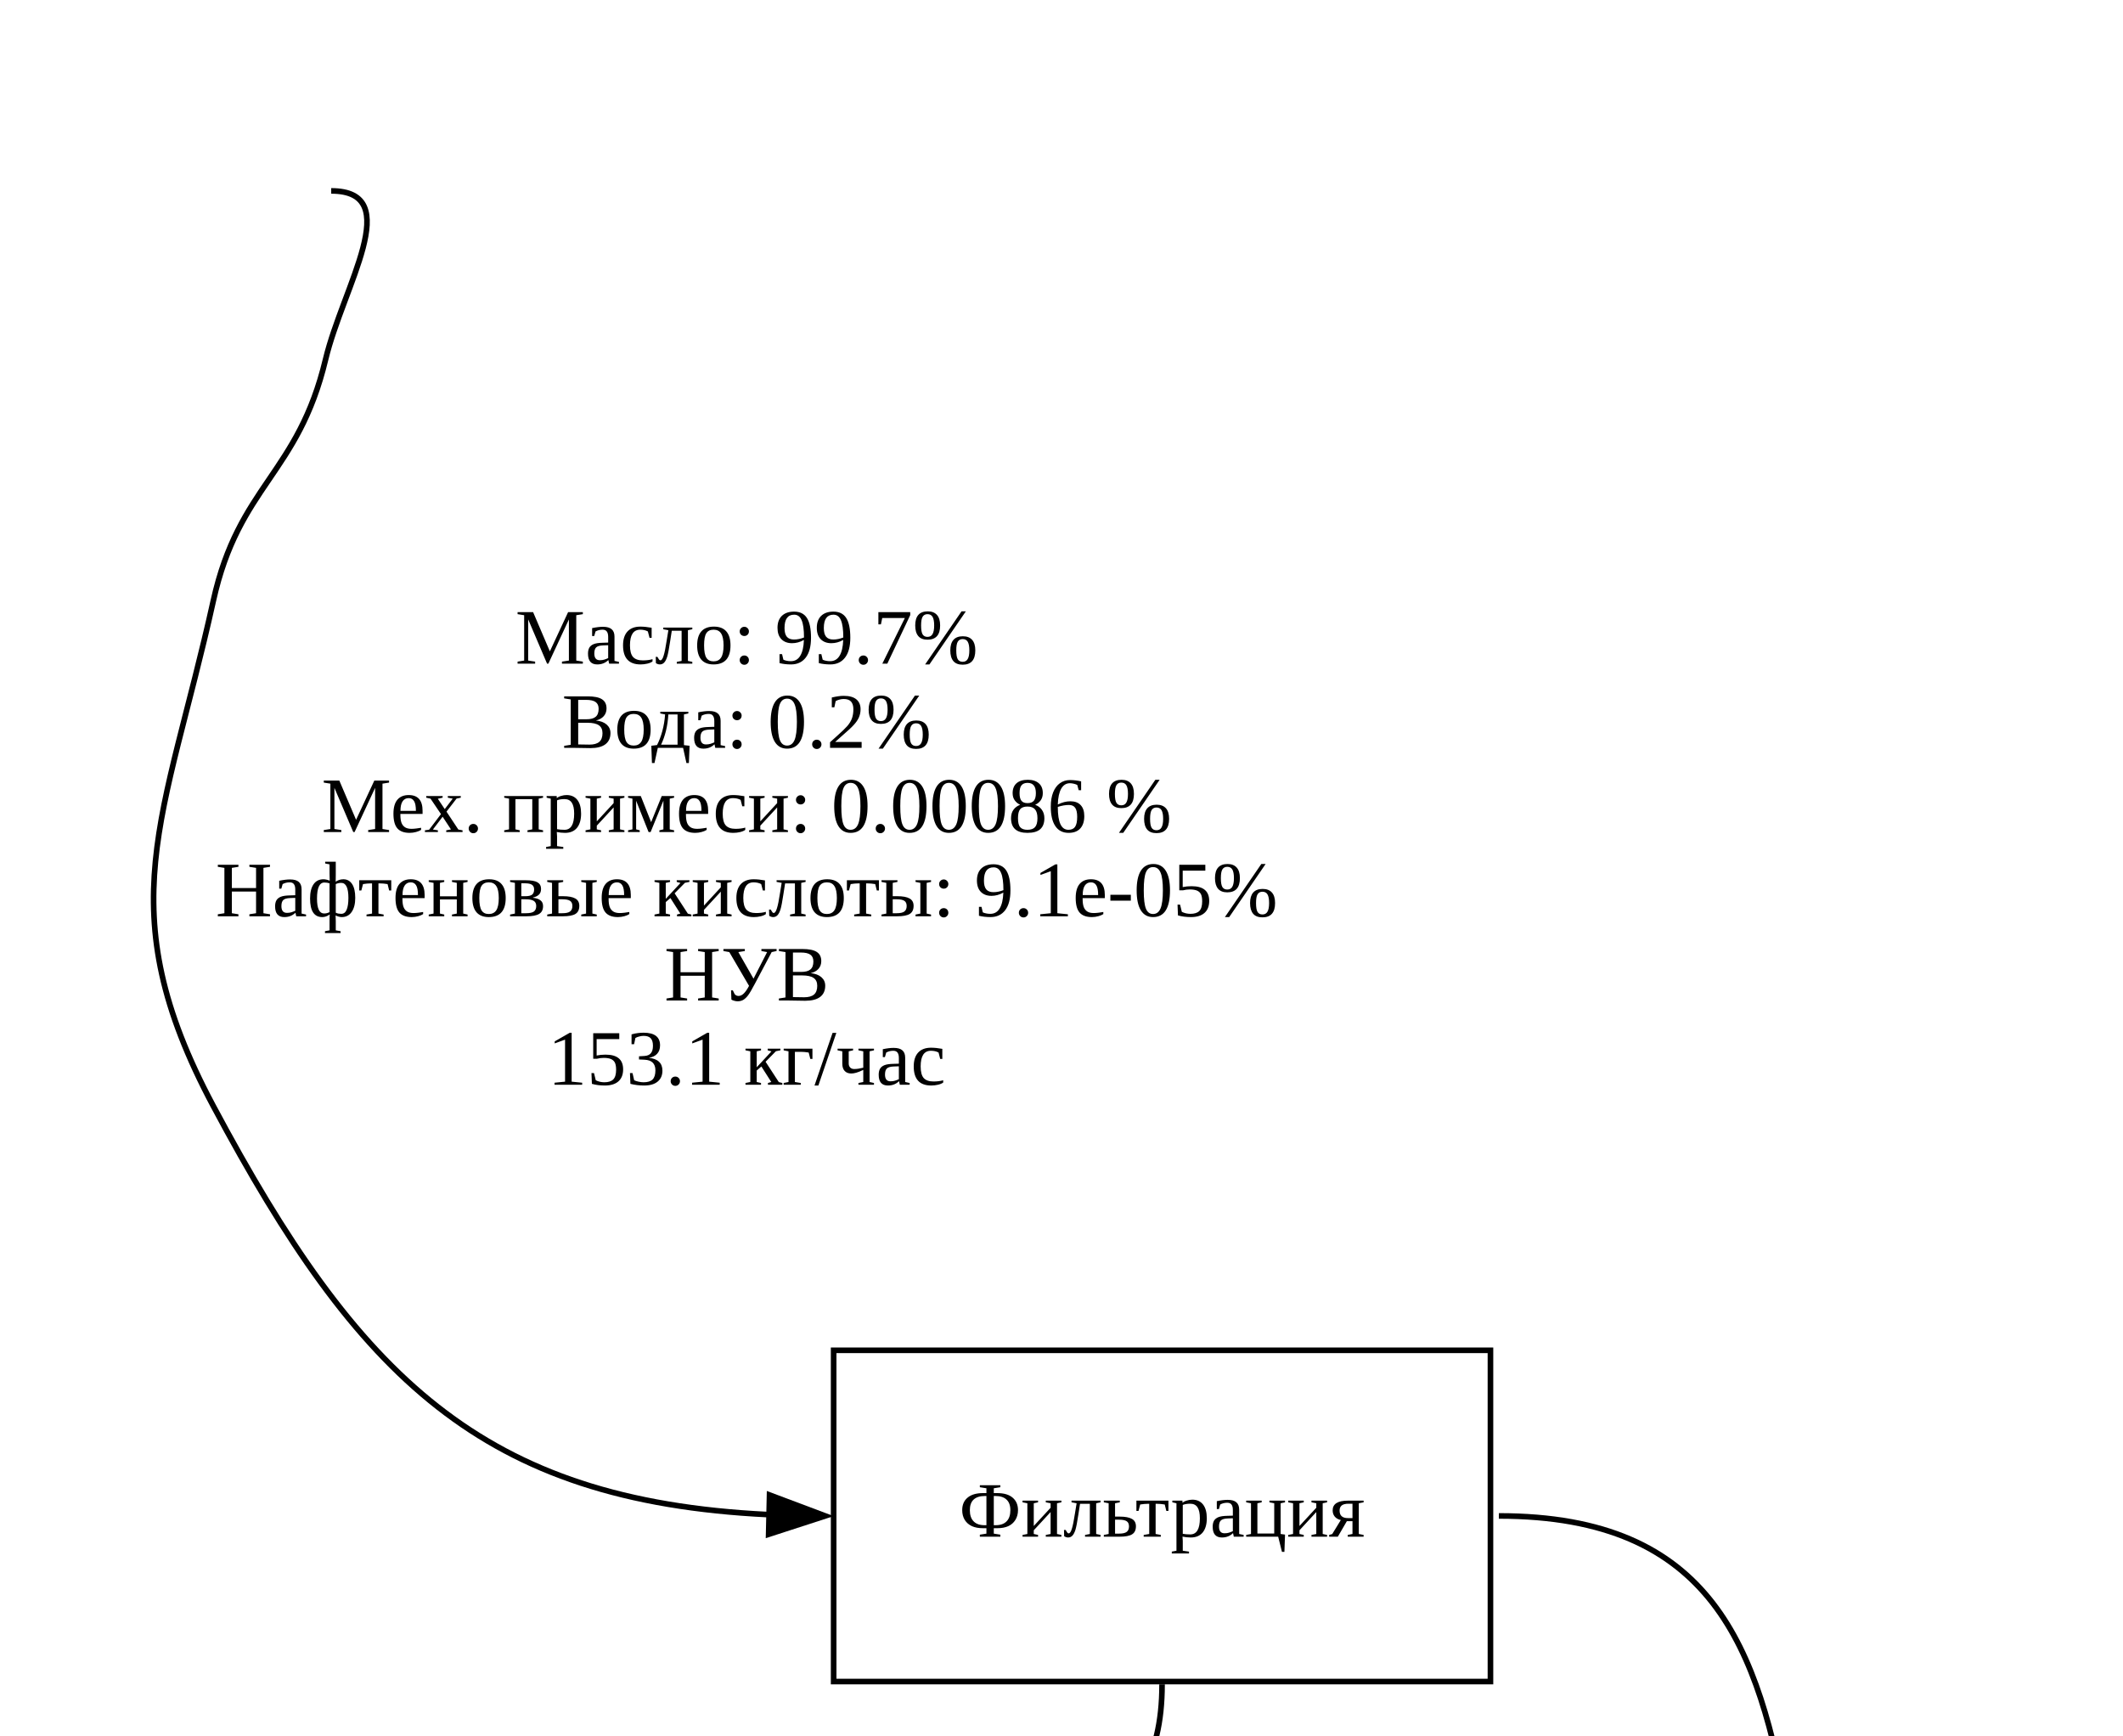
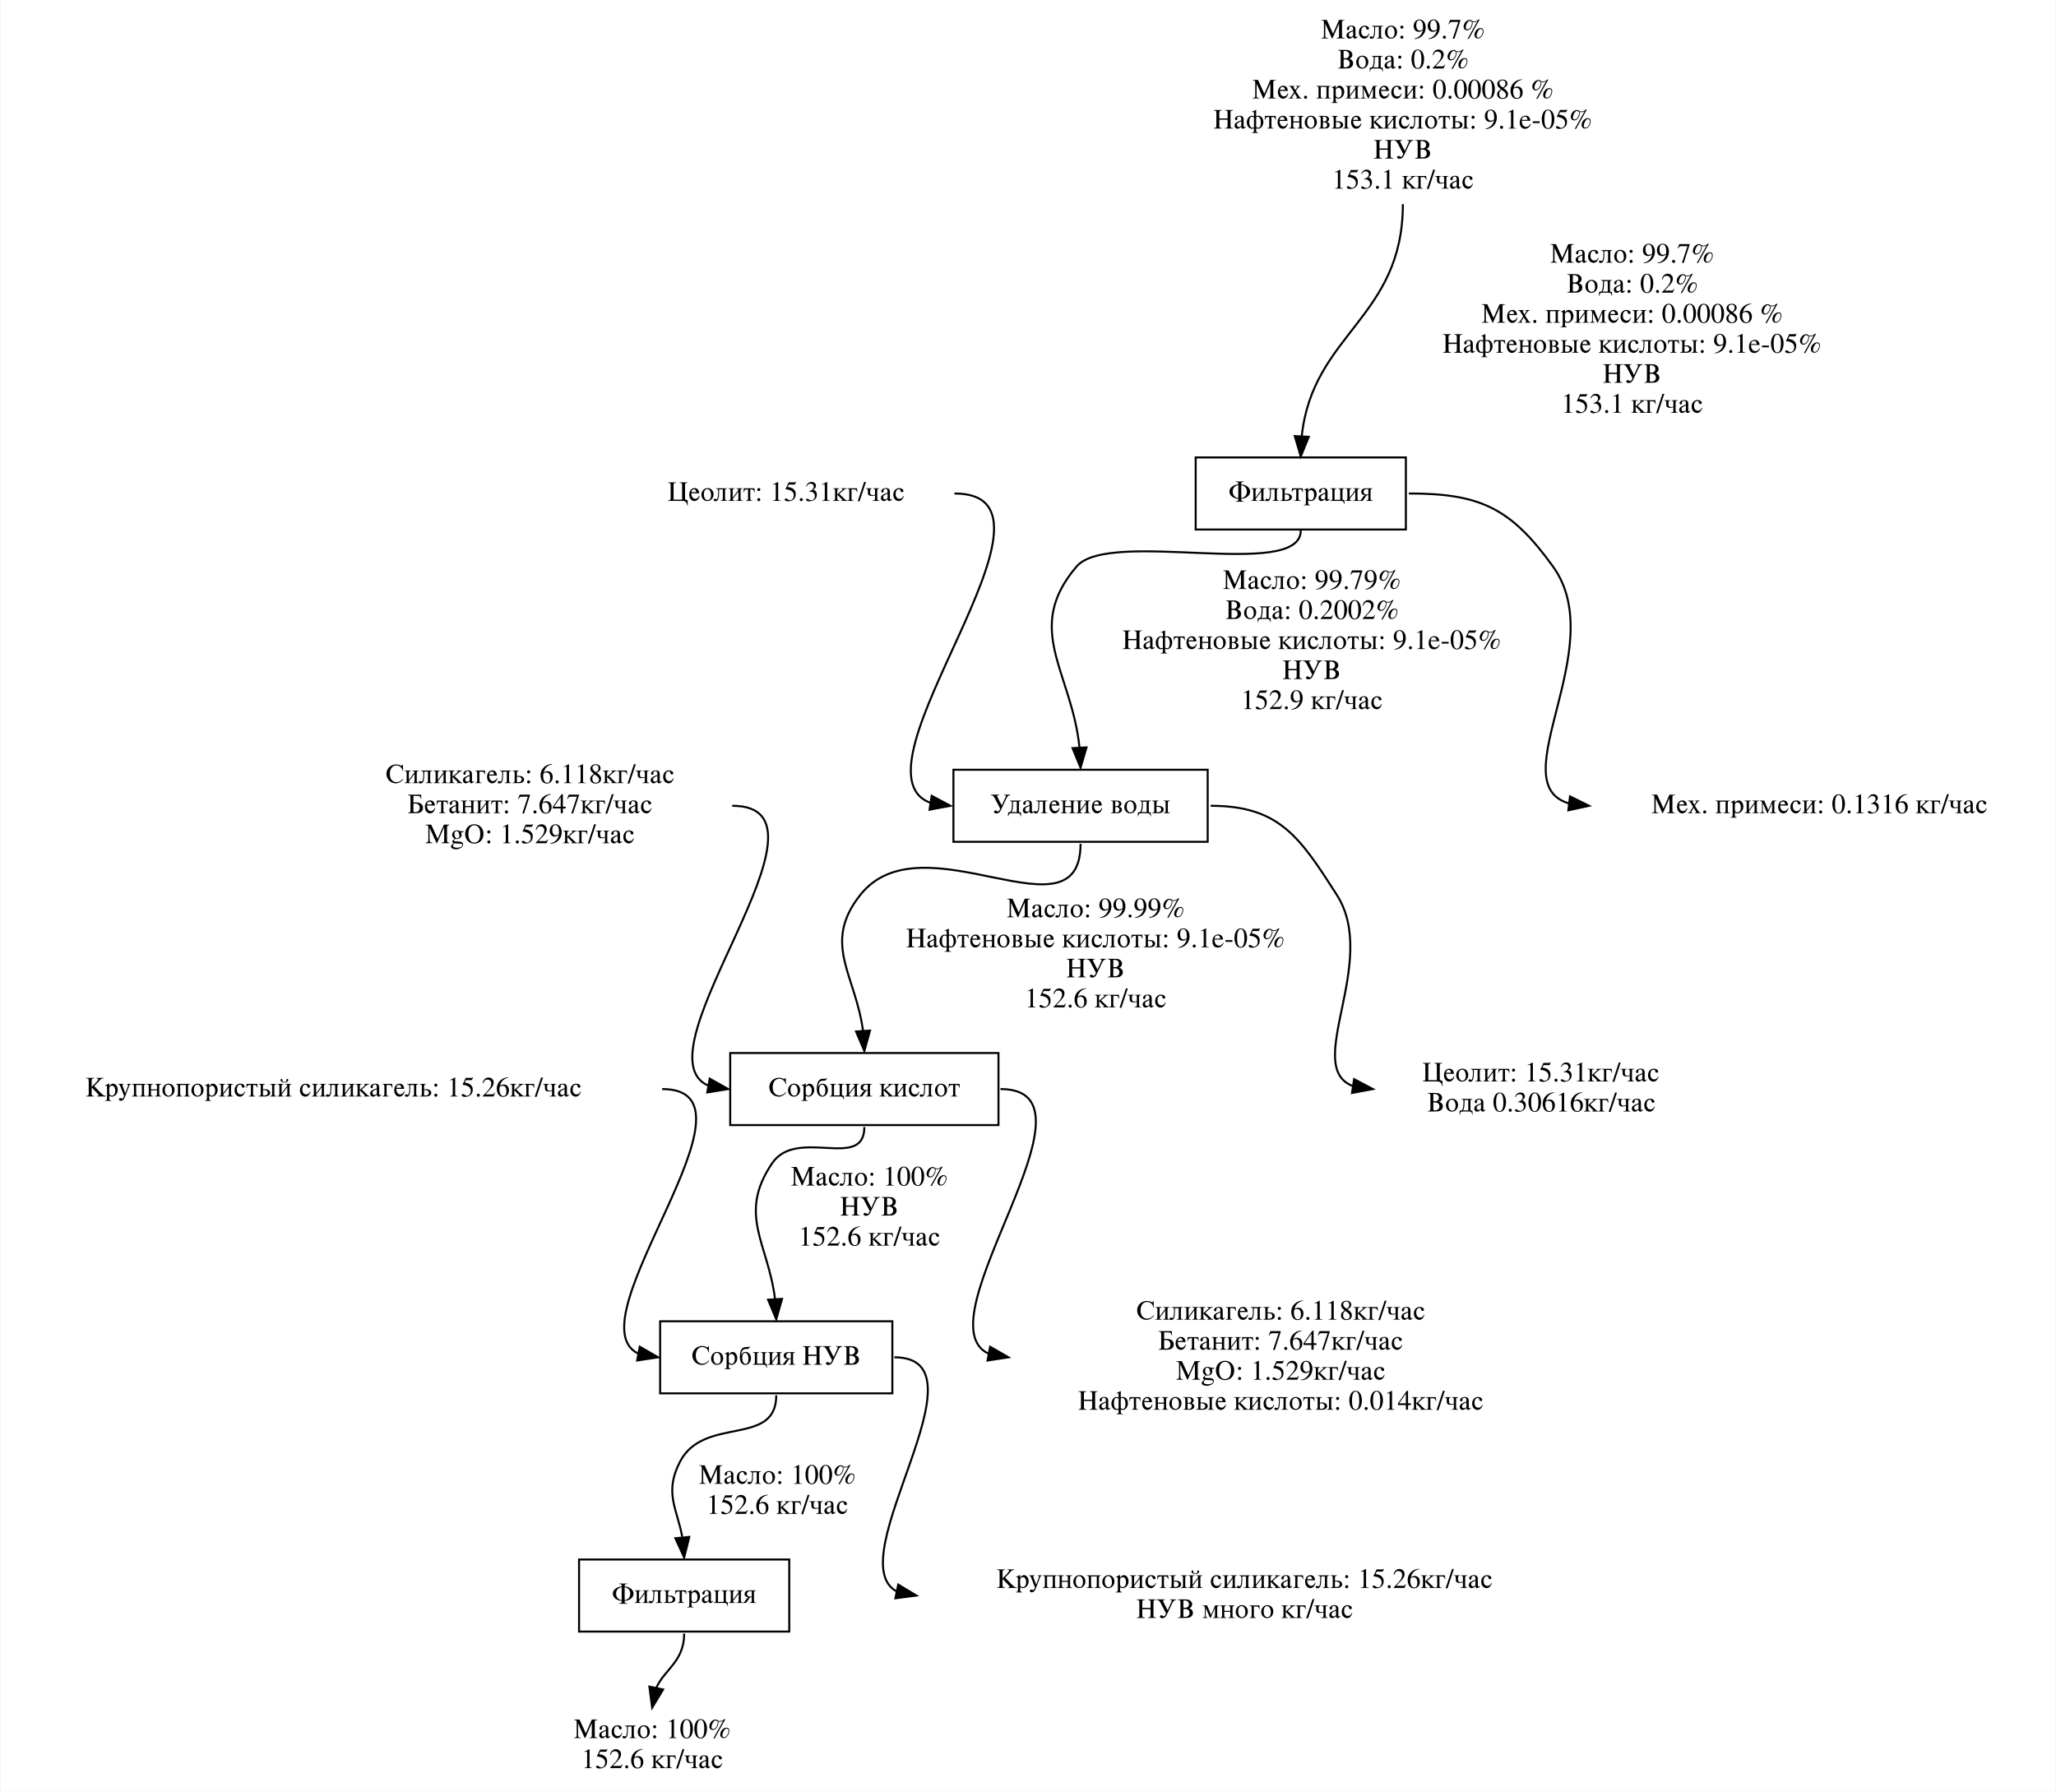
- <svg xmlns="http://www.w3.org/2000/svg" width="6571pt" height="5371pt" viewBox="0.00 0.00 1577.00 1289.00">
-   <g id="graph0" class="graph" transform="scale(4.17 4.17) rotate(0) translate(4 1285)">
-     <polygon fill="white" stroke="transparent" points="-4,4 -4,-1285 1573,-1285 1573,4 -4,4" />
+ <svg xmlns="http://www.w3.org/2000/svg" width="1027pt" height="895pt" viewBox="0.00 0.00 1026.50 895.00">
+   <g id="graph0" class="graph" transform="scale(1 1) rotate(0) translate(4 891)">
+     <polygon fill="white" stroke="transparent" points="-4,4 -4,-891 1022.5,-891 1022.5,4 -4,4" />
+     <g id="node1" class="node">
+       <text text-anchor="middle" x="696.5" y="-871.8" font-family="Times,serif" font-size="14.00">Масло: 99.7%</text>
+       <text text-anchor="middle" x="696.5" y="-856.8" font-family="Times,serif" font-size="14.00">Вода: 0.2%</text>
+       <text text-anchor="middle" x="696.5" y="-841.8" font-family="Times,serif" font-size="14.00">Мех. примеси: 0.00086 %</text>
+       <text text-anchor="middle" x="696.5" y="-826.8" font-family="Times,serif" font-size="14.00">Нафтеновые кислоты: 9.1e-05%</text>
+       <text text-anchor="middle" x="696.5" y="-811.8" font-family="Times,serif" font-size="14.00">НУВ</text>
+       <text text-anchor="middle" x="696.5" y="-796.8" font-family="Times,serif" font-size="14.00">153.1 кг/час</text>
+     </g>
    <g id="node2" class="node">
-       <polygon fill="none" stroke="black" points="144.5,-985.5 144.5,-1044.5 261.5,-1044.5 261.5,-985.5 144.5,-985.5" />
-       <text text-anchor="middle" x="203" y="-1011.3" font-family="Times New Roman,serif" font-size="14.00">Фильтрация</text>
-     </g>
-     <g id="edge1" class="edge">
-       <path fill="none" stroke="black" d="M55,-1251C68.34,-1251 57.1,-1233.98 54,-1221 49.11,-1200.5 38.55,-1198.58 34,-1178 25.36,-1138.94 15.16,-1123.29 34,-1088 59.79,-1039.68 81.87,-1017.72 132.79,-1015.24" />
-       <polygon fill="black" stroke="black" points="133.08,-1018.73 143,-1015 132.92,-1011.73 133.08,-1018.73" />
-       <text text-anchor="middle" x="129" y="-1166.8" font-family="Times New Roman,serif" font-size="14.00">Масло: 99.7%</text>
-       <text text-anchor="middle" x="129" y="-1151.8" font-family="Times New Roman,serif" font-size="14.00">Вода: 0.2%</text>
-       <text text-anchor="middle" x="129" y="-1136.8" font-family="Times New Roman,serif" font-size="14.00">Мех. примеси: 0.00086 %</text>
-       <text text-anchor="middle" x="129" y="-1121.8" font-family="Times New Roman,serif" font-size="14.00">Нафтеновые кислоты: 9.1e-05%</text>
-       <text text-anchor="middle" x="129" y="-1106.8" font-family="Times New Roman,serif" font-size="14.00">НУВ</text>
-       <text text-anchor="middle" x="129" y="-1091.8" font-family="Times New Roman,serif" font-size="14.00">153.1 кг/час</text>
+       <polygon fill="none" stroke="black" points="593,-626.5 593,-662.5 698,-662.5 698,-626.5 593,-626.5" />
+       <text text-anchor="middle" x="645.5" y="-640.8" font-family="Times,serif" font-size="14.00">Фильтрация</text>
    </g>
    <g id="edge3" class="edge">
-       <path fill="none" stroke="black" d="M203,-985C203,-930.02 118.4,-987.13 87,-942 67.96,-914.64 81.09,-899.81 87,-867 89.91,-850.85 98.5,-846.05 101.74,-834.17" />
-       <polygon fill="black" stroke="black" points="105.24,-834.35 103,-824 98.3,-833.49 105.24,-834.35" />
-       <text text-anchor="middle" x="171.5" y="-900.8" font-family="Times New Roman,serif" font-size="14.00">Мех. примеси: 0.1316 кг/час</text>
+       <path fill="none" stroke="black" d="M696.5,-789C696.5,-732.13 651.3,-724.21 646,-673.07" />
+       <polygon fill="black" stroke="black" points="649.5,-672.81 645.5,-663 642.5,-673.16 649.5,-672.81" />
+       <text text-anchor="middle" x="811" y="-759.8" font-family="Times,serif" font-size="14.00">Масло: 99.7%</text>
+       <text text-anchor="middle" x="811" y="-744.8" font-family="Times,serif" font-size="14.00">Вода: 0.2%</text>
+       <text text-anchor="middle" x="811" y="-729.8" font-family="Times,serif" font-size="14.00">Мех. примеси: 0.00086 %</text>
+       <text text-anchor="middle" x="811" y="-714.8" font-family="Times,serif" font-size="14.00">Нафтеновые кислоты: 9.1e-05%</text>
+       <text text-anchor="middle" x="811" y="-699.8" font-family="Times,serif" font-size="14.00">НУВ</text>
+       <text text-anchor="middle" x="811" y="-684.8" font-family="Times,serif" font-size="14.00">153.1 кг/час</text>
+     </g>
+     <g id="node3" class="node">
+       <text text-anchor="middle" x="904.5" y="-484.8" font-family="Times,serif" font-size="14.00">Мех. примеси: 0.1316 кг/час</text>
+     </g>
+     <g id="edge2" class="edge">
+       <path fill="none" stroke="black" d="M699.5,-644.5C735.38,-644.5 750.49,-637.08 771.5,-608 800.62,-567.69 745.22,-499.6 779.45,-489.71" />
+       <polygon fill="black" stroke="black" points="779.99,-493.17 789.5,-488.5 779.15,-486.22 779.99,-493.17" />
    </g>
    <g id="node5" class="node">
-       <polygon fill="none" stroke="black" points="469.5,-764.5 469.5,-823.5 606.5,-823.5 606.5,-764.5 469.5,-764.5" />
-       <text text-anchor="middle" x="538" y="-790.3" font-family="Times New Roman,serif" font-size="14.00">Удаление воды</text>
+       <polygon fill="none" stroke="black" points="472,-470.5 472,-506.5 599,-506.5 599,-470.5 472,-470.5" />
+       <text text-anchor="middle" x="535.5" y="-484.8" font-family="Times,serif" font-size="14.00">Удаление воды</text>
+     </g>
+     <g id="edge6" class="edge">
+       <path fill="none" stroke="black" d="M645.5,-626C645.5,-600.79 549.85,-627.19 533.5,-608 506.79,-576.65 531.03,-555.66 534.98,-517.57" />
+       <polygon fill="black" stroke="black" points="538.48,-517.67 535.5,-507.5 531.49,-517.3 538.48,-517.67" />
+       <text text-anchor="middle" x="651" y="-596.8" font-family="Times,serif" font-size="14.00">Масло: 99.79%</text>
+       <text text-anchor="middle" x="651" y="-581.8" font-family="Times,serif" font-size="14.00">Вода: 0.2002%</text>
+       <text text-anchor="middle" x="651" y="-566.8" font-family="Times,serif" font-size="14.00">Нафтеновые кислоты: 9.1e-05%</text>
+       <text text-anchor="middle" x="651" y="-551.8" font-family="Times,serif" font-size="14.00">НУВ</text>
+       <text text-anchor="middle" x="651" y="-536.8" font-family="Times,serif" font-size="14.00">152.9 кг/час</text>
+     </g>
+     <g id="node4" class="node">
+ </g>
+     <g id="node6" class="node">
+       <text text-anchor="middle" x="765.5" y="-350.8" font-family="Times,serif" font-size="14.00">Цеолит: 15.31кг/час</text>
+       <text text-anchor="middle" x="765.5" y="-335.8" font-family="Times,serif" font-size="14.00">Вода 0.30616кг/час</text>
+     </g>
+     <g id="edge5" class="edge">
+       <path fill="none" stroke="black" d="M600.5,-488.5C634.78,-488.5 645.01,-472.87 663.5,-444 684.93,-410.54 646.29,-358.06 671.49,-348.52" />
+       <polygon fill="black" stroke="black" points="672.14,-351.96 681.5,-347 671.09,-345.04 672.14,-351.96" />
+     </g>
+     <g id="node8" class="node">
+       <polygon fill="none" stroke="black" points="360.5,-329 360.5,-365 494.5,-365 494.5,-329 360.5,-329" />
+       <text text-anchor="middle" x="427.5" y="-343.3" font-family="Times,serif" font-size="14.00">Сорбция кислот</text>
+     </g>
+     <g id="edge9" class="edge">
+       <path fill="none" stroke="black" d="M535.5,-469.5C535.5,-419.31 456.72,-483.29 425.5,-444 406.12,-419.61 423.18,-404.08 426.84,-376.02" />
+       <polygon fill="black" stroke="black" points="430.34,-376.21 427.5,-366 423.35,-375.75 430.34,-376.21" />
+       <text text-anchor="middle" x="543" y="-432.8" font-family="Times,serif" font-size="14.00">Масло: 99.99%</text>
+       <text text-anchor="middle" x="543" y="-417.8" font-family="Times,serif" font-size="14.00">Нафтеновые кислоты: 9.1e-05%</text>
+       <text text-anchor="middle" x="543" y="-402.8" font-family="Times,serif" font-size="14.00">НУВ</text>
+       <text text-anchor="middle" x="543" y="-387.8" font-family="Times,serif" font-size="14.00">152.6 кг/час</text>
+     </g>
+     <g id="node7" class="node">
+       <text text-anchor="middle" x="388.5" y="-640.8" font-family="Times,serif" font-size="14.00">Цеолит: 15.31кг/час</text>
    </g>
    <g id="edge4" class="edge">
-       <path fill="none" stroke="black" d="M263,-1015C339.08,-1015 295.85,-921.43 349,-867 389.89,-825.12 404.32,-797.29 457.91,-794.27" />
-       <polygon fill="black" stroke="black" points="458.1,-797.77 468,-794 457.91,-790.77 458.1,-797.77" />
-       <text text-anchor="middle" x="444" y="-930.8" font-family="Times New Roman,serif" font-size="14.00">Масло: 99.79%</text>
-       <text text-anchor="middle" x="444" y="-915.8" font-family="Times New Roman,serif" font-size="14.00">Вода: 0.2002%</text>
-       <text text-anchor="middle" x="444" y="-900.8" font-family="Times New Roman,serif" font-size="14.00">Нафтеновые кислоты: 9.1e-05%</text>
-       <text text-anchor="middle" x="444" y="-885.8" font-family="Times New Roman,serif" font-size="14.00">НУВ</text>
-       <text text-anchor="middle" x="444" y="-870.8" font-family="Times New Roman,serif" font-size="14.00">152.9 кг/час</text>
+       <path fill="none" stroke="black" d="M472.5,-644.5C537.78,-644.5 416.93,-506.25 460.39,-490.04" />
+       <polygon fill="black" stroke="black" points="461.14,-493.47 470.5,-488.5 460.09,-486.55 461.14,-493.47" />
    </g>
-     <g id="edge6" class="edge">
-       <path fill="none" stroke="black" d="M538,-764C538,-721.27 474.47,-757.35 452,-721 437.98,-698.32 447.28,-687.24 452,-661 454.91,-644.85 463.5,-640.05 466.74,-628.17" />
-       <polygon fill="black" stroke="black" points="470.24,-628.35 468,-618 463.3,-627.49 470.24,-628.35" />
-       <text text-anchor="middle" x="511" y="-694.8" font-family="Times New Roman,serif" font-size="14.00">Цеолит: 15.29кг/час</text>
-       <text text-anchor="middle" x="511" y="-679.8" font-family="Times New Roman,serif" font-size="14.00">Вода 0.30616кг/час</text>
+     <g id="node9" class="node">
+       <text text-anchor="middle" x="635.5" y="-231.8" font-family="Times,serif" font-size="14.00">Силикагель: 6.118кг/час</text>
+       <text text-anchor="middle" x="635.5" y="-216.8" font-family="Times,serif" font-size="14.00">Бетанит: 7.647кг/час</text>
+       <text text-anchor="middle" x="635.5" y="-201.8" font-family="Times,serif" font-size="14.00">MgO: 1.529кг/час</text>
+       <text text-anchor="middle" x="635.5" y="-186.8" font-family="Times,serif" font-size="14.00">Нафтеновые кислоты: 0.014кг/час</text>
    </g>
-     <g id="node8" class="node">
-       <polygon fill="none" stroke="black" points="781,-558.5 781,-617.5 925,-617.5 925,-558.5 781,-558.5" />
-       <text text-anchor="middle" x="853" y="-584.3" font-family="Times New Roman,serif" font-size="14.00">Сорбция кислот</text>
+     <g id="edge8" class="edge">
+       <path fill="none" stroke="black" d="M495.5,-347C550.89,-347 455.25,-231.18 489.4,-214.89" />
+       <polygon fill="black" stroke="black" points="490.32,-218.28 499.5,-213 489.03,-211.4 490.32,-218.28" />
+     </g>
+     <g id="node11" class="node">
+       <polygon fill="none" stroke="black" points="325.5,-195 325.5,-231 441.5,-231 441.5,-195 325.5,-195" />
+       <text text-anchor="middle" x="383.5" y="-209.3" font-family="Times,serif" font-size="14.00">Сорбция НУВ</text>
+     </g>
+     <g id="edge12" class="edge">
+       <path fill="none" stroke="black" d="M427.5,-328C427.5,-306.05 393.88,-328.13 381.5,-310 363.94,-284.27 379.55,-269.8 382.9,-241.98" />
+       <polygon fill="black" stroke="black" points="386.39,-242.19 383.5,-232 379.41,-241.77 386.39,-242.19" />
+       <text text-anchor="middle" x="430" y="-298.8" font-family="Times,serif" font-size="14.00">Масло: 100%</text>
+       <text text-anchor="middle" x="430" y="-283.8" font-family="Times,serif" font-size="14.00">НУВ</text>
+       <text text-anchor="middle" x="430" y="-268.8" font-family="Times,serif" font-size="14.00">152.6 кг/час</text>
+     </g>
+     <g id="node10" class="node">
+       <text text-anchor="middle" x="260.5" y="-499.8" font-family="Times,serif" font-size="14.00">Силикагель: 6.118кг/час</text>
+       <text text-anchor="middle" x="260.5" y="-484.8" font-family="Times,serif" font-size="14.00">Бетанит: 7.647кг/час</text>
+       <text text-anchor="middle" x="260.5" y="-469.8" font-family="Times,serif" font-size="14.00">MgO: 1.529кг/час</text>
    </g>
    <g id="edge7" class="edge">
-       <path fill="none" stroke="black" d="M608,-794C672.67,-794 624.98,-710.15 667,-661 703.58,-618.22 718.44,-591.29 769.94,-588.28" />
-       <polygon fill="black" stroke="black" points="770.1,-591.78 780,-588 769.91,-584.78 770.1,-591.78" />
-       <text text-anchor="middle" x="762" y="-709.8" font-family="Times New Roman,serif" font-size="14.00">Масло: 99.99%</text>
-       <text text-anchor="middle" x="762" y="-694.8" font-family="Times New Roman,serif" font-size="14.00">Нафтеновые кислоты: 9.1e-05%</text>
-       <text text-anchor="middle" x="762" y="-679.8" font-family="Times New Roman,serif" font-size="14.00">НУВ</text>
-       <text text-anchor="middle" x="762" y="-664.8" font-family="Times New Roman,serif" font-size="14.00">152.6 кг/час</text>
+       <path fill="none" stroke="black" d="M361.5,-488.5C420.22,-488.5 312.74,-365.17 349.38,-348.79" />
+       <polygon fill="black" stroke="black" points="350.26,-352.19 359.5,-347 349.04,-345.29 350.26,-352.19" />
    </g>
-     <g id="edge5" class="edge">
-       <path fill="none" stroke="black" d="M644,-985C644,-945.34 553.15,-877.84 539.67,-834.05" />
-       <polygon fill="black" stroke="black" points="543.09,-833.29 538,-824 536.18,-834.44 543.09,-833.29" />
-       <text text-anchor="middle" x="680" y="-900.8" font-family="Times New Roman,serif" font-size="14.00">Цеолит: 15.29кг/час</text>
+     <g id="node12" class="node">
+       <text text-anchor="middle" x="617.5" y="-97.8" font-family="Times,serif" font-size="14.00">Крупнопористый силикагель: 15.26кг/час</text>
+       <text text-anchor="middle" x="617.5" y="-82.8" font-family="Times,serif" font-size="14.00">НУВ много кг/час</text>
    </g>
-     <g id="edge9" class="edge">
-       <path fill="none" stroke="black" d="M853,-558C853,-497.99 760.03,-563.73 725,-515 709.43,-493.35 720.28,-481.24 725,-455 727.91,-438.85 736.5,-434.05 739.74,-422.17" />
-       <polygon fill="black" stroke="black" points="743.24,-422.35 741,-412 736.3,-421.49 743.24,-422.35" />
-       <text text-anchor="middle" x="827" y="-503.8" font-family="Times New Roman,serif" font-size="14.00">Силикагель: 6.106кг/час</text>
-       <text text-anchor="middle" x="827" y="-488.8" font-family="Times New Roman,serif" font-size="14.00">Бетанит: 7.632кг/час</text>
-       <text text-anchor="middle" x="827" y="-473.8" font-family="Times New Roman,serif" font-size="14.00">MgO: 1.526кг/час</text>
-       <text text-anchor="middle" x="827" y="-458.8" font-family="Times New Roman,serif" font-size="14.00">Нафтеновые кислоты: 0.014кг/час</text>
+     <g id="edge11" class="edge">
+       <path fill="none" stroke="black" d="M442.5,-213C491.46,-213 414.36,-111.87 443.63,-96.07" />
+       <polygon fill="black" stroke="black" points="444.43,-99.47 453.5,-94 443,-92.62 444.43,-99.47" />
    </g>
-     <g id="node11" class="node">
-       <polygon fill="none" stroke="black" points="1088.5,-352.5 1088.5,-411.5 1219.5,-411.5 1219.5,-352.5 1088.5,-352.5" />
-       <text text-anchor="middle" x="1154" y="-378.3" font-family="Times New Roman,serif" font-size="14.00">Сорбция НУВ</text>
+     <g id="node14" class="node">
+       <polygon fill="none" stroke="black" points="285,-76 285,-112 390,-112 390,-76 285,-76" />
+       <text text-anchor="middle" x="337.5" y="-90.3" font-family="Times,serif" font-size="14.00">Фильтрация</text>
+     </g>
+     <g id="edge15" class="edge">
+       <path fill="none" stroke="black" d="M383.5,-194C383.5,-168.11 347.55,-183.91 335.5,-161 327.35,-145.5 333.92,-137.5 336.54,-123.34" />
+       <polygon fill="black" stroke="black" points="340.06,-123.28 337.5,-113 333.09,-122.63 340.06,-123.28" />
+       <text text-anchor="middle" x="384" y="-149.8" font-family="Times,serif" font-size="14.00">Масло: 100%</text>
+       <text text-anchor="middle" x="384" y="-134.8" font-family="Times,serif" font-size="14.00">152.6 кг/час</text>
+     </g>
+     <g id="node13" class="node">
+       <text text-anchor="middle" x="162.5" y="-343.3" font-family="Times,serif" font-size="14.00">Крупнопористый силикагель: 15.26кг/час</text>
    </g>
    <g id="edge10" class="edge">
-       <path fill="none" stroke="black" d="M926,-588C1038.68,-588 974.95,-394.28 1076.95,-382.55" />
-       <polygon fill="black" stroke="black" points="1077.21,-386.05 1087,-382 1076.82,-379.06 1077.21,-386.05" />
-       <text text-anchor="middle" x="1051.5" y="-496.3" font-family="Times New Roman,serif" font-size="14.00">Масло: 100%</text>
-       <text text-anchor="middle" x="1051.5" y="-481.3" font-family="Times New Roman,serif" font-size="14.00">НУВ</text>
-       <text text-anchor="middle" x="1051.5" y="-466.3" font-family="Times New Roman,serif" font-size="14.00">152.6 кг/час</text>
+       <path fill="none" stroke="black" d="M326.5,-347C381.87,-347 281.08,-231.18 314.49,-214.89" />
+       <polygon fill="black" stroke="black" points="315.33,-218.3 324.5,-213 314.02,-211.42 315.33,-218.3" />
    </g>
-     <g id="edge8" class="edge">
-       <path fill="none" stroke="black" d="M958,-764C958,-727.24 869.14,-668.38 854.91,-628.08" />
-       <polygon fill="black" stroke="black" points="858.3,-627.17 853,-618 851.43,-628.48 858.3,-627.17" />
-       <text text-anchor="middle" x="1004.5" y="-702.3" font-family="Times New Roman,serif" font-size="14.00">Силикагель: 6.106кг/час</text>
-       <text text-anchor="middle" x="1004.5" y="-687.3" font-family="Times New Roman,serif" font-size="14.00">Бетанит: 7.632кг/час</text>
-       <text text-anchor="middle" x="1004.5" y="-672.3" font-family="Times New Roman,serif" font-size="14.00">MgO: 1.526кг/час</text>
-     </g>
-     <g id="edge12" class="edge">
-       <path fill="none" stroke="black" d="M1154,-352C1154,-280.51 1042.27,-365.91 999,-309 981.1,-285.45 1007.77,-272.29 1013.83,-246.23" />
-       <polygon fill="black" stroke="black" points="1017.34,-246.33 1015,-236 1010.38,-245.54 1017.34,-246.33" />
-       <text text-anchor="middle" x="1125" y="-297.8" font-family="Times New Roman,serif" font-size="14.00">Крупнопористый силикагель: 15.26кг/час</text>
-       <text text-anchor="middle" x="1125" y="-282.8" font-family="Times New Roman,serif" font-size="14.00">НУВ много кг/час</text>
-     </g>
-     <g id="node14" class="node">
-       <polygon fill="none" stroke="black" points="1392.5,-176.5 1392.5,-235.5 1509.5,-235.5 1509.5,-176.5 1392.5,-176.5" />
-       <text text-anchor="middle" x="1451" y="-202.3" font-family="Times New Roman,serif" font-size="14.00">Фильтрация</text>
-     </g>
-     <g id="edge13" class="edge">
-       <path fill="none" stroke="black" d="M1221,-382C1326.25,-382 1285.15,-217.16 1380.96,-206.54" />
-       <polygon fill="black" stroke="black" points="1381.2,-210.03 1391,-206 1380.83,-203.04 1381.2,-210.03" />
-       <text text-anchor="middle" x="1348.5" y="-297.8" font-family="Times New Roman,serif" font-size="14.00">Масло: 100%</text>
-       <text text-anchor="middle" x="1348.5" y="-282.8" font-family="Times New Roman,serif" font-size="14.00">152.6 кг/час</text>
-     </g>
-     <g id="edge11" class="edge">
-       <path fill="none" stroke="black" d="M1206,-558C1206,-492.62 1159.15,-481.87 1154.39,-422.04" />
-       <polygon fill="black" stroke="black" points="1157.88,-421.86 1154,-412 1150.89,-422.13 1157.88,-421.86" />
-       <text text-anchor="middle" x="1323" y="-481.3" font-family="Times New Roman,serif" font-size="14.00">Крупнопористый силикагель: 15.26кг/час</text>
+     <g id="node15" class="node">
+ </g>
+     <g id="node17" class="node">
+       <text text-anchor="middle" x="321.5" y="-22.8" font-family="Times,serif" font-size="14.00">Масло: 100%</text>
+       <text text-anchor="middle" x="321.5" y="-7.8" font-family="Times,serif" font-size="14.00">152.6 кг/час</text>
    </g>
    <g id="edge16" class="edge">
-       <path fill="none" stroke="black" d="M1462.72,-176.27C1474.65,-147.05 1493.19,-101.61 1506.36,-69.34" />
-       <polygon fill="black" stroke="black" points="1509.72,-70.36 1510.26,-59.78 1503.24,-67.71 1509.72,-70.36" />
-       <text text-anchor="middle" x="1529.5" y="-121.8" font-family="Times New Roman,serif" font-size="14.00">Масло: 100%</text>
-       <text text-anchor="middle" x="1529.5" y="-106.8" font-family="Times New Roman,serif" font-size="14.00">152.6 кг/час</text>
+       <path fill="none" stroke="black" d="M337.5,-75C337.5,-61.14 327.93,-57.3 323.59,-47.99" />
+       <polygon fill="black" stroke="black" points="326.98,-47.07 321.5,-38 320.12,-48.51 326.98,-47.07" />
    </g>
+     <g id="node16" class="node">
+ </g>
  </g>
</svg>
